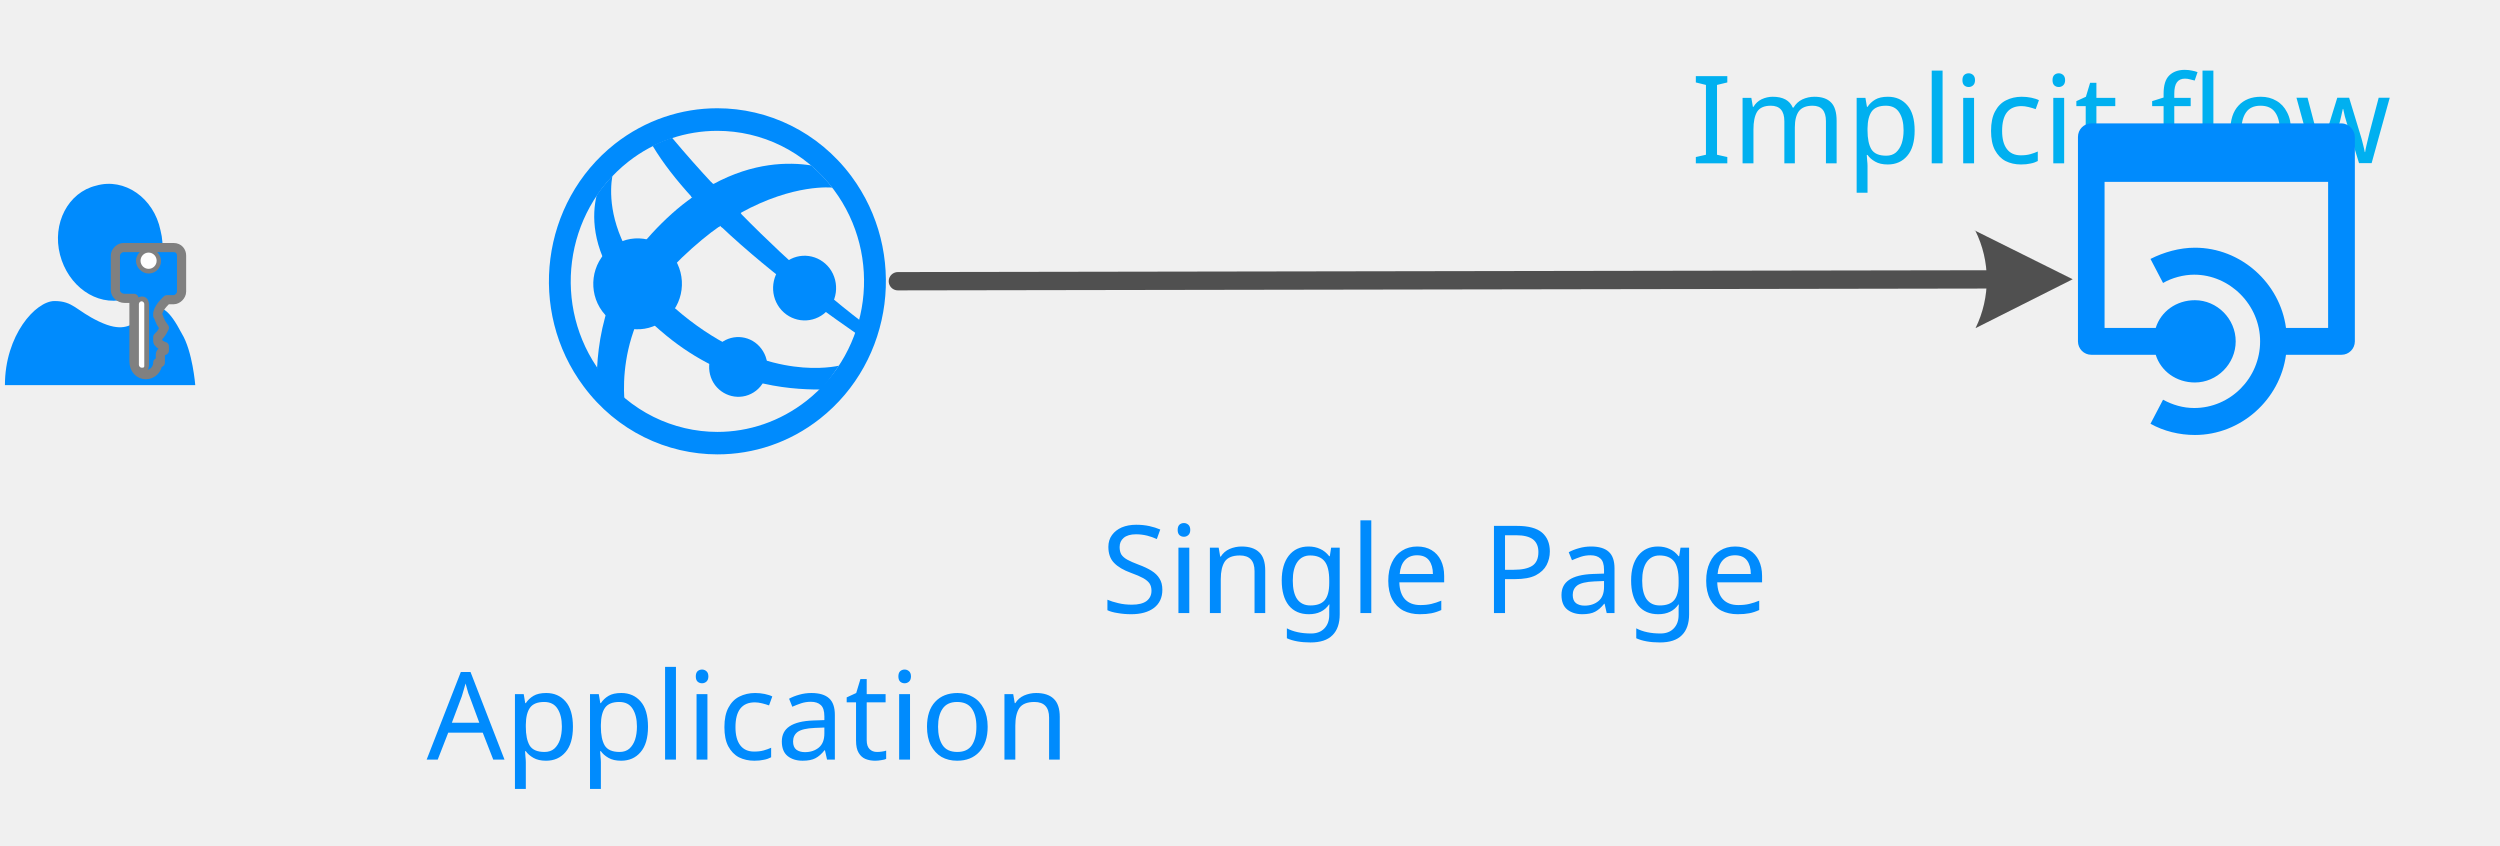
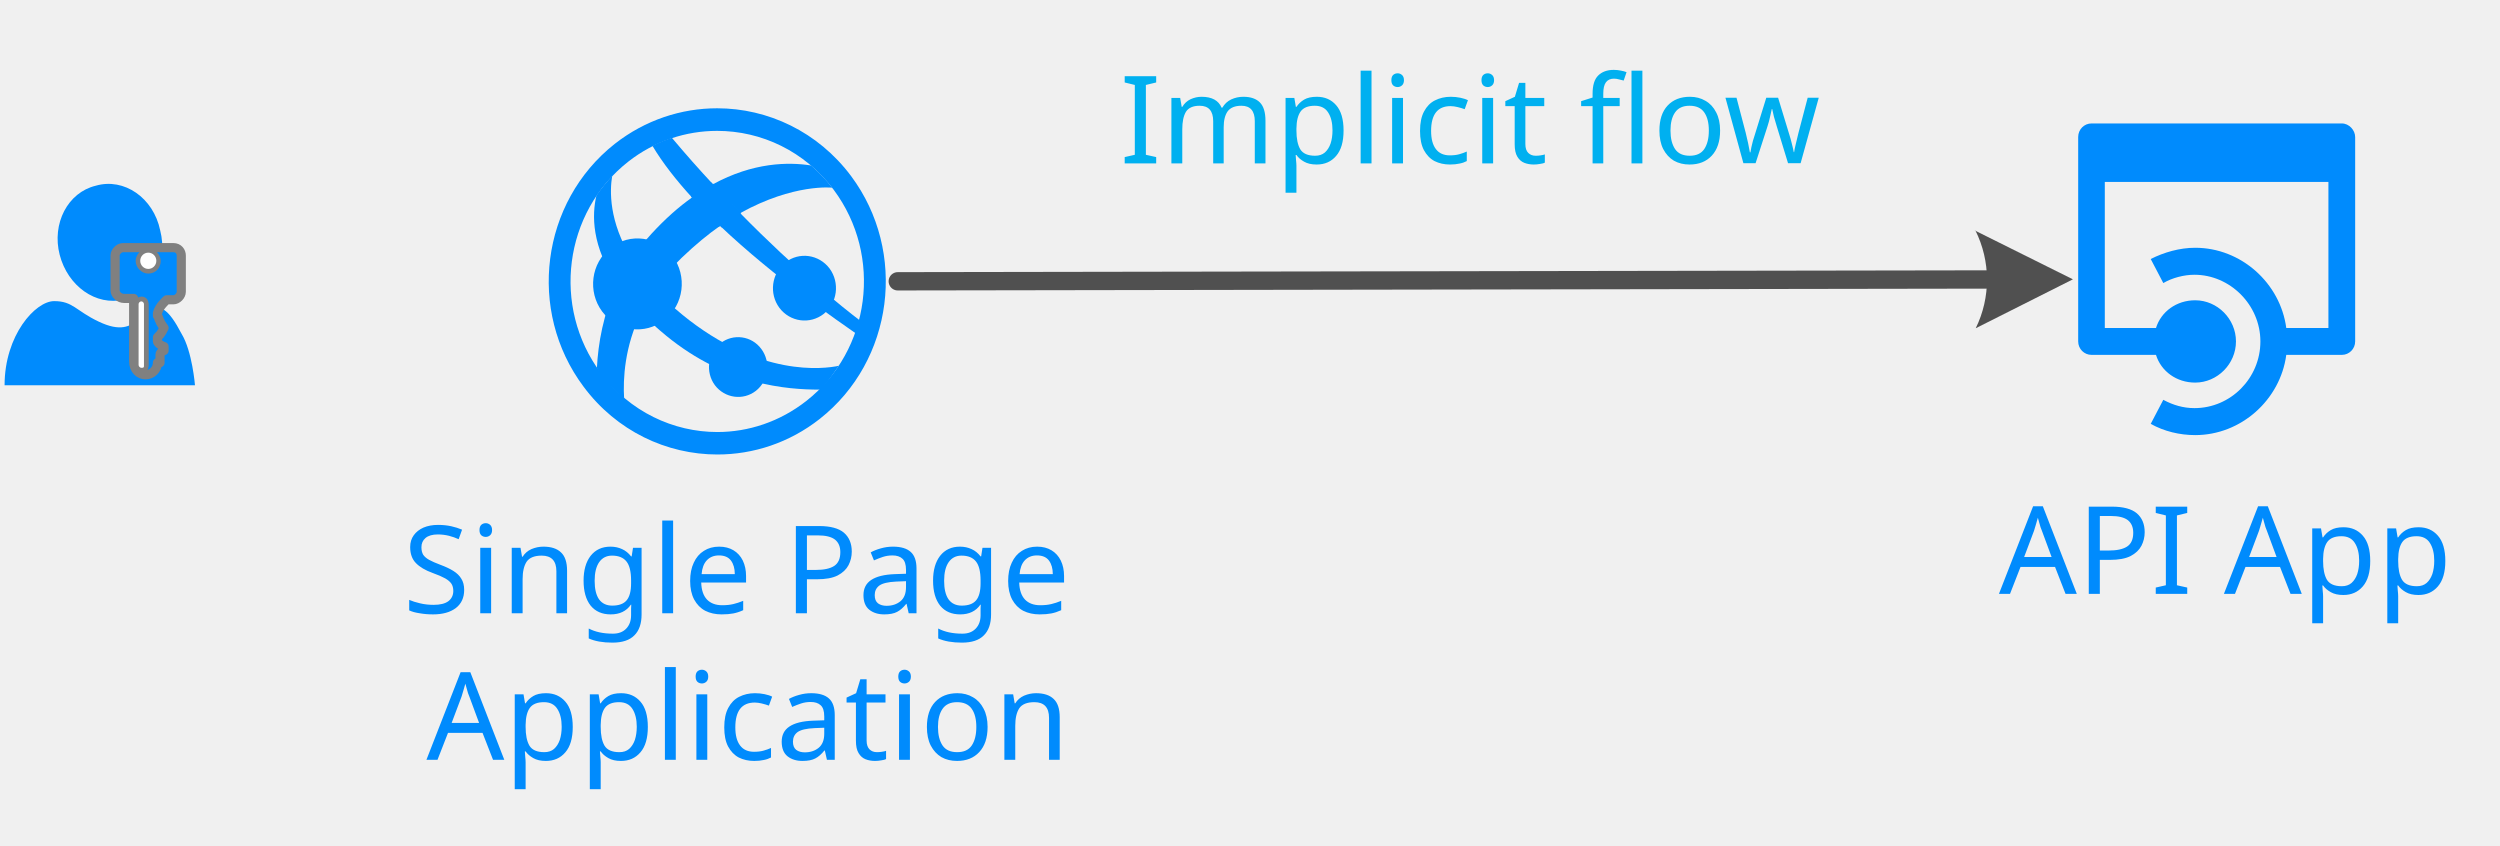
- <svg xmlns="http://www.w3.org/2000/svg" xmlns:ns1="http://schemas.microsoft.com/visio/2003/SVGExtensions/" xmlns:xlink="http://www.w3.org/1999/xlink" width="2.843in" height="0.961in" viewBox="0 0 204.71 69.216" xml:space="preserve" color-interpolation-filters="sRGB" class="st10" version="1.1" id="svg1546">
-   <ns1:documentProperties ns1:langID="1036" ns1:metric="true" ns1:viewMarkup="false">
-     <ns1:userDefs>
-       <ns1:ud ns1:nameU="msvConvertTheme" />
-     </ns1:userDefs>
-   </ns1:documentProperties>
-   <style type="text/css" id="style1348">
- 	
- 		.st1 {fill:none;stroke:none;stroke-linecap:round;stroke-linejoin:round;stroke-width:0.75}
- 		.st2 {fill:#00b0f0;font-family:Segoe UI;font-size:0.833em}
- 		.st3 {fill:#008bfd;stroke:none;stroke-linecap:round;stroke-linejoin:round;stroke-width:0.75}
- 		.st4 {fill:#000000;font-family:Segoe UI;font-size:0.833em}
- 		.st5 {font-size:1em}
- 		.st6 {marker-end:url(#mrkr5-57);stroke:#505050;stroke-linecap:round;stroke-linejoin:round;stroke-width:1.5}
- 		.st7 {fill:#505050;fill-opacity:1;stroke:#505050;stroke-opacity:1;stroke-width:0.373}
- 		.st8 {fill:#008bfd;stroke:#808080;stroke-linecap:round;stroke-linejoin:round;stroke-width:0.75}
- 		.st9 {fill:#ffffff;stroke:none;stroke-linecap:round;stroke-linejoin:round;stroke-width:0.75}
- 		.st10 {fill:none;fill-rule:evenodd;font-size:12px;overflow:visible;stroke-linecap:square;stroke-miterlimit:3}
- 	
- 	</style>
+ <svg xmlns="http://www.w3.org/2000/svg" xmlns:xlink="http://www.w3.org/1999/xlink" id="svg1546" width="272.947" height="92.288" class="st10" color-interpolation-filters="sRGB" version="1.1" viewBox="0 0 204.71 69.216" xml:space="preserve">
+   <style id="style1348" type="text/css">.st1{fill:none;stroke:none;stroke-linecap:round;stroke-linejoin:round;stroke-width:.75}.st2{fill:#00b0f0;font-family:Segoe UI;font-size:.833em}.st3{fill:#008bfd;stroke:none;stroke-linecap:round;stroke-linejoin:round;stroke-width:.75}.st4{fill:#000;font-family:Segoe UI;font-size:.833em}.st5{font-size:1em}.st6,.st7{stroke:#505050}.st6{marker-end:url(#mrkr5-57);stroke-linecap:round;stroke-linejoin:round;stroke-width:1.5}.st7{fill:#505050;fill-opacity:1;stroke-opacity:1;stroke-width:.373}.st8,.st9{fill:#008bfd;stroke:gray;stroke-linecap:round;stroke-linejoin:round;stroke-width:.75}.st9{fill:#fff;stroke:none}.st10{fill:none;fill-rule:evenodd;font-size:12px;overflow:visible;stroke-linecap:square;stroke-miterlimit:3}</style>
  <defs id="Markers">
    <g id="lend5">
-       <path d="M 2 1 L 0 0 L 1.981 -0.993 C 1.672 -0.365 1.673 0.373 1.985 1 " style="stroke:none" id="path1350" />
+       <path style="stroke:none" id="path1350" d="M 2 1 L 0 0 L 1.981 -0.993 C 1.672 -0.365 1.673 0.373 1.985 1" />
    </g>
-     <marker id="mrkr5-57" class="st7" ns1:arrowType="5" ns1:arrowSize="2" ns1:setback="4.69" refX="-4.69" orient="auto" markerUnits="strokeWidth" overflow="visible">
-       <use xlink:href="#lend5" transform="scale(-2.68,-2.68) " id="use1353" />
+     <marker id="mrkr5-57" class="st7" markerUnits="strokeWidth" orient="auto" overflow="visible" refX="-4.69">
+       <use id="use1353" transform="scale(-2.68,-2.68)" xlink:href="#lend5" />
    </marker>
  </defs>
-   <g ns1:mID="0" ns1:index="1" ns1:groupContext="foregroundPage" id="g1544">
-     <ns1:pageProperties ns1:drawingScale="0.0393701" ns1:pageScale="0.0393701" ns1:drawingUnits="24" ns1:shadowOffsetX="8.50394" ns1:shadowOffsetY="-8.50394" />
-     <ns1:layer ns1:name="Azure" ns1:index="0" />
-     <ns1:layer ns1:name="Connector" ns1:index="1" />
-     <g id="shape1069-1" ns1:mID="1069" ns1:groupContext="shape" transform="translate(78.3486,-48.8408)">
-       <ns1:textBlock ns1:margins="rect(4,4,4,4)" ns1:tabSpace="42.5197" />
-       <ns1:textRect cx="40.242" cy="59.216" width="80.49" height="20" />
-       <rect x="0" y="49.216" width="80.483" height="20" class="st1" id="rect1363" />
-       <text x="13.34" y="62.22" class="st2" ns1:langID="1033" id="text1365">
-         <ns1:paragraph ns1:horizAlign="1" />
-         <ns1:tabList />Implicit flow</text>
+   <g id="g1544">
+     <g id="shape1069-1" transform="translate(78.3486,-48.8408)">
+       <rect id="rect1363" width="80.483" height="20" x="0" y="49.216" class="st1" />
+       <text id="text1365" x="13.34" y="62.22" class="st2">Implicit flow</text>
    </g>
-     <g id="group1071-4" transform="translate(43.141,-32.0037)" ns1:mID="1071" ns1:groupContext="group" ns1:layerMember="0">
-       <g id="group1072-5" ns1:mID="1072" ns1:groupContext="group" ns1:layerMember="0">
-         <g id="shape1073-6" ns1:mID="1073" ns1:groupContext="shape" ns1:layerMember="0">
-           <path d="M22.89 64.83 C20.71 66.54 18.14 67.38 15.6 67.38 C11.99 67.38 8.42 65.71 6.05 62.54 C2.02 57.13 3.02          49.4 8.29 45.25 C10.47 43.54 13.04 42.72 15.58 42.72 C19.2 42.72 22.76 44.38 25.13 47.55 C29.16          52.96 28.16 60.69 22.89 64.83 ZM26.55 46.42 C23.83 42.78 19.73 40.87 15.58 40.87 C12.66 40.87 9.7          41.82 7.19 43.79 C1.15 48.56 0 57.45 4.64 63.66 C7.35 67.31 11.46 69.22 15.6 69.22 C18.53 69.22          21.49 68.27 23.99 66.3 C30.03 61.54 31.18 52.64 26.55 46.42 Z" class="st3" id="path1376" />
+     <g id="group1071-4" transform="translate(43.141,-32.0037)">
+       <g id="group1072-5">
+         <g id="shape1073-6">
+           <path id="path1376" d="M22.89 64.83 C20.71 66.54 18.14 67.38 15.6 67.38 C11.99 67.38 8.42 65.71 6.05 62.54 C2.02 57.13 3.02 49.4 8.29 45.25 C10.47 43.54 13.04 42.72 15.58 42.72 C19.2 42.72 22.76 44.38 25.13 47.55 C29.16 52.96 28.16 60.69 22.89 64.83 ZM26.55 46.42 C23.83 42.78 19.73 40.87 15.58 40.87 C12.66 40.87 9.7 41.82 7.19 43.79 C1.15 48.56 0 57.45 4.64 63.66 C7.35 67.31 11.46 69.22 15.6 69.22 C18.53 69.22 21.49 68.27 23.99 66.3 C30.03 61.54 31.18 52.64 26.55 46.42 Z" class="st3" />
        </g>
      </g>
-       <g id="group1074-8" transform="translate(4.95554,-4.39536)" ns1:mID="1074" ns1:groupContext="group" ns1:layerMember="0">
-         <g id="group1075-9" transform="translate(0.341805,-0.176482)" ns1:mID="1075" ns1:groupContext="group" ns1:layerMember="0">
-           <g id="group1076-10" transform="translate(0.437248,3.2685E-13)" ns1:mID="1076" ns1:groupContext="group" ns1:layerMember="0">
-             <g id="shape1077-11" ns1:mID="1077" ns1:groupContext="shape" ns1:layerMember="0">
-               <path d="M3.62 62.19 C2.82 61.38 2.18 60.6 1.66 59.84 C0.51 62.26 0.1 64.74 0 66.72 C0.11 66.88 0.11            67.01 0.23 67.17 C0.81 67.92 1.53 68.64 2.23 69.22 C2.13 67.59 2.27 64.94 3.62 62.19 Z" class="st3" id="path1388" />
+       <g id="group1074-8" transform="translate(4.95554,-4.39536)">
+         <g id="group1075-9" transform="translate(0.341805,-0.176482)">
+           <g id="group1076-10" transform="translate(0.437248,3.2685E-13)">
+             <g id="shape1077-11">
+               <path id="path1388" d="M3.62 62.19 C2.82 61.38 2.18 60.6 1.66 59.84 C0.51 62.26 0.1 64.74 0 66.72 C0.11 66.88 0.11 67.01 0.23 67.17 C0.81 67.92 1.53 68.64 2.23 69.22 C2.13 67.59 2.27 64.94 3.62 62.19 Z" class="st3" />
            </g>
          </g>
-           <g id="shape1078-13" ns1:mID="1078" ns1:groupContext="shape" ns1:layerMember="0" transform="translate(3.29213,-8.97695)">
-             <path d="M4.94 61.72 C3.85 62.49 2.74 63.47 1.61 64.7 C0.99 65.37 0.46 66.05 0 66.75 C0.48 67.54 1.11 68.36           1.9 69.22 C2.49 68.35 3.22 67.49 4.1 66.65 C5.21 65.59 6.25 64.73 7.23 64.05 C6.43 63.28 5.65           62.51 4.94 61.72 Z" class="st3" id="path1394" />
+           <g id="shape1078-13" transform="translate(3.29213,-8.97695)">
+             <path id="path1394" d="M4.94 61.72 C3.85 62.49 2.74 63.47 1.61 64.7 C0.99 65.37 0.46 66.05 0 66.75 C0.48 67.54 1.11 68.36 1.9 69.22 C2.49 68.35 3.22 67.49 4.1 66.65 C5.21 65.59 6.25 64.73 7.23 64.05 C6.43 63.28 5.65 62.51 4.94 61.72 Z" class="st3" />
          </g>
-           <g id="group1079-15" transform="translate(9.93516,-15.1958)" ns1:mID="1079" ns1:groupContext="group" ns1:layerMember="0">
-             <g id="shape1080-16" ns1:mID="1080" ns1:groupContext="shape" ns1:layerMember="0">
-               <path d="M9.77 67.14 C9.25 66.46 8.66 65.86 8.04 65.32 C6.18 65.03 3.3 65.06 0 66.86 C0.76 67.69 1.51            68.48 2.24 69.22 C6.64 66.78 9.77 67.14 9.77 67.14 Z" class="st3" id="path1401" />
+           <g id="group1079-15" transform="translate(9.93516,-15.1958)">
+             <g id="shape1080-16">
+               <path id="path1401" d="M9.77 67.14 C9.25 66.46 8.66 65.86 8.04 65.32 C6.18 65.03 3.3 65.06 0 66.86 C0.76 67.69 1.51 68.48 2.24 69.22 C6.64 66.78 9.77 67.14 9.77 67.14 Z" class="st3" />
            </g>
          </g>
-           <g id="group1081-18" transform="translate(1.10162E-13,-9.38012)" ns1:mID="1081" ns1:groupContext="group" ns1:layerMember="0">
-             <g id="shape1082-19" ns1:mID="1082" ns1:groupContext="shape" ns1:layerMember="0">
-               <path d="M2.1 69.22 C2.44 68.53 2.84 67.84 3.29 67.15 C1.4 64.08 1.49 61.55 1.69 60.36 C1.22 60.87 0.78            61.4 0.4 61.96 C0.02 63.57 -0 66.13 2.1 69.22 Z" class="st3" id="path1409" />
+           <g id="group1081-18" transform="translate(1.10162E-13,-9.38012)">
+             <g id="shape1082-19">
+               <path id="path1409" d="M2.1 69.22 C2.44 68.53 2.84 67.84 3.29 67.15 C1.4 64.08 1.49 61.55 1.69 60.36 C1.22 60.87 0.78 61.4 0.4 61.96 C0.02 63.57 -0 66.13 2.1 69.22 Z" class="st3" />
            </g>
          </g>
-           <g id="group1083-21" transform="translate(4.05148,-0.740211)" ns1:mID="1083" ns1:groupContext="group" ns1:layerMember="0">
-             <g id="shape1084-22" ns1:mID="1084" ns1:groupContext="shape" ns1:layerMember="0">
-               <path d="M3.41 63.11 C2.53 62.39 1.78 61.67 1.14 60.98 C0.68 61.63 0.31 62.28 0 62.93 C0.6 63.55 1.3            64.18 2.09 64.83 C7.01 68.84 11.9 69.22 14.65 69.22 C14.83 69.22 15.69 68.02 16.19 67.27            C14.96 67.53 9.7 68.22 3.41 63.11 Z" class="st3" id="path1417" />
+           <g id="group1083-21" transform="translate(4.05148,-0.740211)">
+             <g id="shape1084-22">
+               <path id="path1417" d="M3.41 63.11 C2.53 62.39 1.78 61.67 1.14 60.98 C0.68 61.63 0.31 62.28 0 62.93 C0.6 63.55 1.3 64.18 2.09 64.83 C7.01 68.84 11.9 69.22 14.65 69.22 C14.83 69.22 15.69 68.02 16.19 67.27 C14.96 67.53 9.7 68.22 3.41 63.11 Z" class="st3" />
            </g>
          </g>
-           <g id="group1085-24" transform="translate(2.10339,-7.03041)" ns1:mID="1085" ns1:groupContext="group" ns1:layerMember="0">
-             <g id="shape1086-25" ns1:mID="1086" ns1:groupContext="shape" ns1:layerMember="0">
-               <path d="M0 66.87 C0.51 67.63 1.15 68.4 1.95 69.22 C2.26 68.57 2.64 67.92 3.09 67.27 C2.3 66.41 1.67            65.59 1.19 64.8 C0.72 65.49 0.33 66.18 0 66.87 Z" class="st3" id="path1425" />
+           <g id="group1085-24" transform="translate(2.10339,-7.03041)">
+             <g id="shape1086-25">
+               <path id="path1425" d="M0 66.87 C0.51 67.63 1.15 68.4 1.95 69.22 C2.26 68.57 2.64 67.92 3.09 67.27 C2.3 66.41 1.67 65.59 1.19 64.8 C0.72 65.49 0.33 66.18 0 66.87 Z" class="st3" />
            </g>
          </g>
-           <g id="group1087-27" transform="translate(10.5195,-5.3233)" ns1:mID="1087" ns1:groupContext="group" ns1:layerMember="0">
-             <g id="shape1088-28" ns1:mID="1088" ns1:groupContext="shape" ns1:layerMember="0">
-               <path d="M0 60.39 C4.49 64.65 9.8 68.27 11.15 69.22 C11.29 68.86 11.38 68.52 11.48 68.16 C10.03 67.06            6.22 64.01 1.65 59.35 C1.12 59.64 0.57 59.99 0 60.39 Z" class="st3" id="path1433" />
+           <g id="group1087-27" transform="translate(10.5195,-5.3233)">
+             <g id="shape1088-28">
+               <path id="path1433" d="M0 60.39 C4.49 64.65 9.8 68.27 11.15 69.22 C11.29 68.86 11.38 68.52 11.48 68.16 C10.03 67.06 6.22 64.01 1.65 59.35 C1.12 59.64 0.57 59.99 0 60.39 Z" class="st3" />
            </g>
          </g>
-           <g id="group1089-30" transform="translate(4.98729,-16.4714)" ns1:mID="1089" ns1:groupContext="group" ns1:layerMember="0">
-             <g id="shape1090-31" ns1:mID="1090" ns1:groupContext="shape" ns1:layerMember="0">
-               <path d="M4.95 68.13 C3.85 66.95 2.73 65.69 1.59 64.33 C1.04 64.51 0.51 64.73 0 64.99 C0.84 66.4 1.97            67.83 3.24 69.22 C3.82 68.8 4.38 68.44 4.95 68.13 Z" class="st3" id="path1441" />
+           <g id="group1089-30" transform="translate(4.98729,-16.4714)">
+             <g id="shape1090-31">
+               <path id="path1441" d="M4.95 68.13 C3.85 66.95 2.73 65.69 1.59 64.33 C1.04 64.51 0.51 64.73 0 64.99 C0.84 66.4 1.97 67.83 3.24 69.22 C3.82 68.8 4.38 68.44 4.95 68.13 Z" class="st3" />
            </g>
          </g>
-           <g id="shape1091-33" ns1:mID="1091" ns1:groupContext="shape" ns1:layerMember="0" transform="translate(8.13763,-14.0503)">
-             <path d="M1.87 65.67 C1.31 65.98 0.57 66.44 0 66.86 C0.72 67.65 1.45 68.45 2.25 69.22 C2.82 68.81 3.59 68.33           4.12 68.03 C3.38 67.3 2.63 66.51 1.87 65.67 Z" class="st3" id="path1447" />
+           <g id="shape1091-33" transform="translate(8.13763,-14.0503)">
+             <path id="path1447" d="M1.87 65.67 C1.31 65.98 0.57 66.44 0 66.86 C0.72 67.65 1.45 68.45 2.25 69.22 C2.82 68.81 3.59 68.33 4.12 68.03 C3.38 67.3 2.63 66.51 1.87 65.67 Z" class="st3" />
          </g>
-           <g id="shape1092-35" ns1:mID="1092" ns1:groupContext="shape" ns1:layerMember="0" transform="translate(8.1369,-14.0039)">
-             <path d="M1.67 65.52 C1.1 65.83 0.57 66.23 0 66.65 C0.72 67.43 1.74 68.45 2.54 69.22 C3.11 68.81 3.59 68.41           4.12 68.11 C3.38 67.38 2.42 66.36 1.67 65.52 Z" class="st3" id="path1452" />
+           <g id="shape1092-35" transform="translate(8.1369,-14.0039)">
+             <path id="path1452" d="M1.67 65.52 C1.1 65.83 0.57 66.23 0 66.65 C0.72 67.43 1.74 68.45 2.54 69.22 C3.11 68.81 3.59 68.41 4.12 68.11 C3.38 67.38 2.42 66.36 1.67 65.52 Z" class="st3" />
          </g>
        </g>
-         <g id="group1093-37" transform="translate(14.8617,-6.23662)" ns1:mID="1093" ns1:groupContext="group" ns1:layerMember="0">
-           <g id="shape1094-38" ns1:mID="1094" ns1:groupContext="shape" ns1:layerMember="0">
-             <path d="M1.34 64.13 C0.22 65.02 0 66.68 0.86 67.84 C1.74 69.01 3.36 69.22 4.49 68.34 C5.61 67.45 5.83 65.79           4.97 64.62 C4.1 63.47 2.49 63.23 1.34 64.13 Z" class="st3" id="path1460" />
+         <g id="group1093-37" transform="translate(14.8617,-6.23662)">
+           <g id="shape1094-38">
+             <path id="path1460" d="M1.34 64.13 C0.22 65.02 0 66.68 0.86 67.84 C1.74 69.01 3.36 69.22 4.49 68.34 C5.61 67.45 5.83 65.79 4.97 64.62 C4.1 63.47 2.49 63.23 1.34 64.13 Z" class="st3" />
          </g>
        </g>
-         <g id="group1095-40" transform="translate(9.65099,-2.13163E-13)" ns1:mID="1095" ns1:groupContext="group" ns1:layerMember="0">
-           <g id="shape1096-41" ns1:mID="1096" ns1:groupContext="shape" ns1:layerMember="0">
-             <path d="M1.24 64.51 C0.2 65.33 -0 66.87 0.79 67.94 C1.6 69.01 3.1 69.22 4.15 68.4 C5.19 67.58 5.39 66.04           4.59 64.97 C3.79 63.89 2.29 63.69 1.24 64.51 Z" class="st3" id="path1468" />
+         <g id="group1095-40" transform="translate(9.65099,-2.13163E-13)">
+           <g id="shape1096-41">
+             <path id="path1468" d="M1.24 64.51 C0.2 65.33 -0 66.87 0.79 67.94 C1.6 69.01 3.1 69.22 4.15 68.4 C5.19 67.58 5.39 66.04 4.59 64.97 C3.79 63.89 2.29 63.69 1.24 64.51 Z" class="st3" />
          </g>
        </g>
-         <g id="group1097-43" transform="translate(0,-5.36433)" ns1:mID="1097" ns1:groupContext="group" ns1:layerMember="0">
-           <g id="shape1098-44" ns1:mID="1098" ns1:groupContext="shape" ns1:layerMember="0">
-             <path d="M1.89 62.06 C0.3 63.31 -0 65.64 1.21 67.27 C2.44 68.91 4.72 69.22 6.31 67.96 C7.9 66.72 8.2 64.38           6.98 62.73 C5.76 61.12 3.48 60.8 1.89 62.06 Z" class="st3" id="path1476" />
+         <g id="group1097-43" transform="translate(0,-5.36433)">
+           <g id="shape1098-44">
+             <path id="path1476" d="M1.89 62.06 C0.3 63.31 -0 65.64 1.21 67.27 C2.44 68.91 4.72 69.22 6.31 67.96 C7.9 66.72 8.2 64.38 6.98 62.73 C5.76 61.12 3.48 60.8 1.89 62.06 Z" class="st3" />
          </g>
        </g>
      </g>
-       <g id="shape1071-46" ns1:mID="1071" ns1:groupContext="groupContent" ns1:layerMember="0">
-         <ns1:textBlock ns1:margins="rect(4,4,4,4)" ns1:tabSpace="42.5197" />
-         <ns1:textRect cx="15.591" cy="85.218" width="63.58" height="32.004" />
-         <text x="-10.15" y="82.22" class="st4" ns1:langID="1033" id="text1483" style="fill:#008bfd;fill-opacity:1;">
-           <ns1:paragraph ns1:horizAlign="1" />
-           <ns1:tabList />Single Page<ns1:lf />
-           <tspan x="-10.82" dy="1.2em" class="st5" id="tspan1481" style="fill:#008bfd;fill-opacity:1;"> </tspan>Application</text>
+       <g id="shape1071-46">
+         <text id="text1483" x="-10.15" y="82.22" class="st4" style="fill:#008bfd;fill-opacity:1">Single Page<tspan id="tspan1481" x="-10.82" class="st5" dy="1.2em" style="fill:#008bfd;fill-opacity:1"> </tspan>Application</text>
      </g>
    </g>
-     <g id="shape1099-49" ns1:mID="1099" ns1:groupContext="shape" ns1:layerMember="0" transform="translate(170.17,-33.5918)">
-       <ns1:textBlock ns1:margins="rect(4,4,4,4)" ns1:tabSpace="42.5197" />
-       <ns1:textRect cx="11.339" cy="79.218" width="46.41" height="20.004" />
-       <path d="M21.59 43.7 L1.09 43.7 C0.49 43.7 0 44.19 0 44.81 L0 61.55 C0 62.16 0.49 62.65 1.09 62.65 L6.37 62.65 C6.79        64 8.06 64.92 9.58 64.92 C11.4 64.92 12.92 63.39 12.92 61.55 C12.92 59.71 11.4 58.18 9.58 58.18 C8.06 58.18        6.79 59.1 6.37 60.45 L2.18 60.45 L2.18 48.49 L20.49 48.49 L20.49 60.45 L17.04 60.45 C16.55 56.77 13.34 53.88        9.58 53.88 C8.31 53.88 7.03 54.25 5.94 54.8 L6.97 56.77 C7.7 56.34 8.67 56.09 9.52 56.09 C12.43 56.09 14.92        58.55 14.92 61.55 C14.92 64.56 12.49 67.01 9.52 67.01 C8.61 67.01 7.76 66.76 6.97 66.33 L5.94 68.3 C7.03        68.91 8.31 69.22 9.58 69.22 C13.34 69.22 16.55 66.33 17.04 62.65 L21.59 62.65 C22.19 62.65 22.68 62.16 22.68        61.55 L22.68 44.81 C22.68 44.26 22.19 43.7 21.59 43.7 Z" class="st3" id="path1491" />
-       <text x="-6.49" y="82.22" class="st4" ns1:langID="16393" id="text1493" style="fill:#008bfd;fill-opacity:1;">
-         <ns1:paragraph ns1:horizAlign="1" />
-         <ns1:tabList />API App</text>
+     <g id="shape1099-49" transform="translate(170.17,-33.5918)">
+       <path id="path1491" d="M21.59 43.7 L1.09 43.7 C0.49 43.7 0 44.19 0 44.81 L0 61.55 C0 62.16 0.49 62.65 1.09 62.65 L6.37 62.65 C6.79 64 8.06 64.92 9.58 64.92 C11.4 64.92 12.92 63.39 12.92 61.55 C12.92 59.71 11.4 58.18 9.58 58.18 C8.06 58.18 6.79 59.1 6.37 60.45 L2.18 60.45 L2.18 48.49 L20.49 48.49 L20.49 60.45 L17.04 60.45 C16.55 56.77 13.34 53.88 9.58 53.88 C8.31 53.88 7.03 54.25 5.94 54.8 L6.97 56.77 C7.7 56.34 8.67 56.09 9.52 56.09 C12.43 56.09 14.92 58.55 14.92 61.55 C14.92 64.56 12.49 67.01 9.52 67.01 C8.61 67.01 7.76 66.76 6.97 66.33 L5.94 68.3 C7.03 68.91 8.31 69.22 9.58 69.22 C13.34 69.22 16.55 66.33 17.04 62.65 L21.59 62.65 C22.19 62.65 22.68 62.16 22.68 61.55 L22.68 44.81 C22.68 44.26 22.19 43.7 21.59 43.7 Z" class="st3" />
+       <text id="text1493" x="-6.49" y="82.22" class="st4" style="fill:#008bfd;fill-opacity:1">API App</text>
    </g>
-     <g id="shape1100-52" ns1:mID="1100" ns1:groupContext="shape" ns1:layerMember="1;0" transform="translate(73.5133,-39.1757)">
-       <path d="M0 62.21 L89.19 62.06" class="st6" id="path1498" />
+     <g id="shape1100-52" transform="translate(73.5133,-39.1757)">
+       <path id="path1498" d="M0 62.21 L89.19 62.06" class="st6" />
    </g>
-     <g id="group1101-58" transform="translate(0.375,-37.673)" ns1:mID="1101" ns1:groupContext="group" ns1:layerMember="0">
-       <g id="group1102-59" ns1:mID="1102" ns1:groupContext="group" ns1:layerMember="0">
-         <g id="group1103-60" ns1:mID="1103" ns1:groupContext="group" ns1:layerMember="0">
-           <g id="group1104-61" transform="translate(3.8518,-6.4617)" ns1:mID="1104" ns1:groupContext="group" ns1:layerMember="0">
-             <g id="shape1105-62" ns1:mID="1105" ns1:groupContext="shape" ns1:layerMember="0">
-               <path d="M3.62 59.34 C1.32 59.89 0 62.44 0.66 65 C1.32 67.55 3.62 69.22 5.93 68.66 C8.23 68.11 9.55 65.55            8.89 63 C8.34 60.33 5.93 58.67 3.62 59.34 Z" class="st3" id="path1511" />
+     <g id="group1101-58" transform="translate(0.375,-37.673)">
+       <g id="group1102-59">
+         <g id="group1103-60">
+           <g id="group1104-61" transform="translate(3.8518,-6.4617)">
+             <g id="shape1105-62">
+               <path id="path1511" d="M3.62 59.34 C1.32 59.89 0 62.44 0.66 65 C1.32 67.55 3.62 69.22 5.93 68.66 C8.23 68.11 9.55 65.55 8.89 63 C8.34 60.33 5.93 58.67 3.62 59.34 Z" class="st3" />
            </g>
          </g>
-           <g id="group1106-64" ns1:mID="1106" ns1:groupContext="group" ns1:layerMember="0">
-             <g id="shape1107-65" ns1:mID="1107" ns1:groupContext="shape" ns1:layerMember="0">
-               <path d="M12.41 62.89 C11.97 62.89 11.53 63.67 10.87 64 C10.21 64.33 9.55 64.89 7.69 64 C5.82 63.11 5.6            62.33 4.06 62.33 C2.53 62.33 0 65.11 0 69.22 L15.59 69.22 C15.59 69.22 15.37 66.44 14.49            65 C13.39 62.89 12.85 62.89 12.41 62.89 Z" class="st3" id="path1519" />
+           <g id="group1106-64">
+             <g id="shape1107-65">
+               <path id="path1519" d="M12.41 62.89 C11.97 62.89 11.53 63.67 10.87 64 C10.21 64.33 9.55 64.89 7.69 64 C5.82 63.11 5.6 62.33 4.06 62.33 C2.53 62.33 0 65.11 0 69.22 L15.59 69.22 C15.59 69.22 15.37 66.44 14.49 65 C13.39 62.89 12.85 62.89 12.41 62.89 Z" class="st3" />
            </g>
          </g>
        </g>
      </g>
-       <g id="group1108-67" transform="translate(9.0485,-0.85947)" ns1:mID="1108" ns1:groupContext="group" ns1:layerMember="0">
-         <g id="shape1109-68" ns1:mID="1109" ns1:groupContext="shape" ns1:layerMember="0">
-           <path d="M4.77 58.81 L0.65 58.81 C0.33 58.81 0 59.14 0 59.46 L0 62.31 C0 62.64 0.33 62.97 0.76 62.97 L1.52 62.97          L1.52 68.12 C1.52 68.78 1.95 69.22 2.49 69.22 C3.03 69.22 3.47 68.78 3.47 68.23 C3.58 68.23 3.68          68.23 3.68 68.23 C3.68 68.23 3.68 67.68 3.68 67.57 C3.68 67.35 4.01 67.24 4.01 67.24 C4.01 67.24          4.01 66.91 4.01 66.91 C3.68 66.81 3.47 66.59 3.47 66.48 L3.47 66.15 C3.58 66.04 3.68 65.93 3.68          65.93 C3.79 65.82 4.01 65.38 4.01 65.38 C4.01 65.38 3.68 64.94 3.68 64.83 C3.58 64.72 3.58 64.5          3.47 64.39 L3.47 64.18 C3.58 63.63 4.23 63.08 4.23 63.08 L4.77 63.08 C5.09 63.08 5.42 62.75 5.42          62.42 L5.42 59.46 C5.42 59.14 5.2 58.81 4.77 58.81 ZM2.38 68.34 C2.38 68.56 2.38 68.67 2.17 68.67          C1.95 68.67 1.95 68.45 1.95 68.34 L1.95 63.52 C1.95 63.3 2.06 63.19 2.17 63.19 C2.38 63.19 2.38          63.41 2.38 63.52 L2.38 68.34 ZM2.71 60.56 C2.38 60.56 2.06 60.23 2.06 59.9 C2.06 59.57 2.38 59.24          2.71 59.24 C3.03 59.24 3.36 59.57 3.36 59.9 C3.36 60.23 3.14 60.56 2.71 60.56 Z" class="st8" id="path1529" />
+       <g id="group1108-67" transform="translate(9.0485,-0.85947)">
+         <g id="shape1109-68">
+           <path id="path1529" d="M4.77 58.81 L0.65 58.81 C0.33 58.81 0 59.14 0 59.46 L0 62.31 C0 62.64 0.33 62.97 0.76 62.97 L1.52 62.97 L1.52 68.12 C1.52 68.78 1.95 69.22 2.49 69.22 C3.03 69.22 3.47 68.78 3.47 68.23 C3.58 68.23 3.68 68.23 3.68 68.23 C3.68 68.23 3.68 67.68 3.68 67.57 C3.68 67.35 4.01 67.24 4.01 67.24 C4.01 67.24 4.01 66.91 4.01 66.91 C3.68 66.81 3.47 66.59 3.47 66.48 L3.47 66.15 C3.58 66.04 3.68 65.93 3.68 65.93 C3.79 65.82 4.01 65.38 4.01 65.38 C4.01 65.38 3.68 64.94 3.68 64.83 C3.58 64.72 3.58 64.5 3.47 64.39 L3.47 64.18 C3.58 63.63 4.23 63.08 4.23 63.08 L4.77 63.08 C5.09 63.08 5.42 62.75 5.42 62.42 L5.42 59.46 C5.42 59.14 5.2 58.81 4.77 58.81 ZM2.38 68.34 C2.38 68.56 2.38 68.67 2.17 68.67 C1.95 68.67 1.95 68.45 1.95 68.34 L1.95 63.52 C1.95 63.3 2.06 63.19 2.17 63.19 C2.38 63.19 2.38 63.41 2.38 63.52 L2.38 68.34 ZM2.71 60.56 C2.38 60.56 2.06 60.23 2.06 59.9 C2.06 59.57 2.38 59.24 2.71 59.24 C3.03 59.24 3.36 59.57 3.36 59.9 C3.36 60.23 3.14 60.56 2.71 60.56 Z" class="st8" />
        </g>
-         <g id="shape1110-70" ns1:mID="1110" ns1:groupContext="shape" ns1:layerMember="0" transform="translate(1.92482,-0.570755)">
-           <path d="M0.22 69.22 C0.11 69.22 0 69.1 0 68.99 L0 64 C0 63.89 0.11 63.78 0.22 63.78 C0.33 63.78 0.44 63.89 0.44          64 L0.44 69.1 C0.44 69.22 0.33 69.22 0.22 69.22 Z" class="st9" id="path1534" />
+         <g id="shape1110-70" transform="translate(1.92482,-0.570755)">
+           <path id="path1534" d="M0.22 69.22 C0.11 69.22 0 69.1 0 68.99 L0 64 C0 63.89 0.11 63.78 0.22 63.78 C0.33 63.78 0.44 63.89 0.44 64 L0.44 69.1 C0.44 69.22 0.33 69.22 0.22 69.22 Z" class="st9" />
        </g>
-         <g id="shape1111-72" ns1:mID="1111" ns1:groupContext="shape" ns1:layerMember="0" transform="translate(2.05993,-8.66317)">
-           <ellipse cx="0.659" cy="68.55" rx="0.659" ry="0.666" class="st9" id="ellipse1539" />
+         <g id="shape1111-72" transform="translate(2.05993,-8.66317)">
+           <ellipse id="ellipse1539" cx=".659" cy="68.55" class="st9" rx=".659" ry=".666" />
        </g>
      </g>
    </g>
  </g>
</svg>
